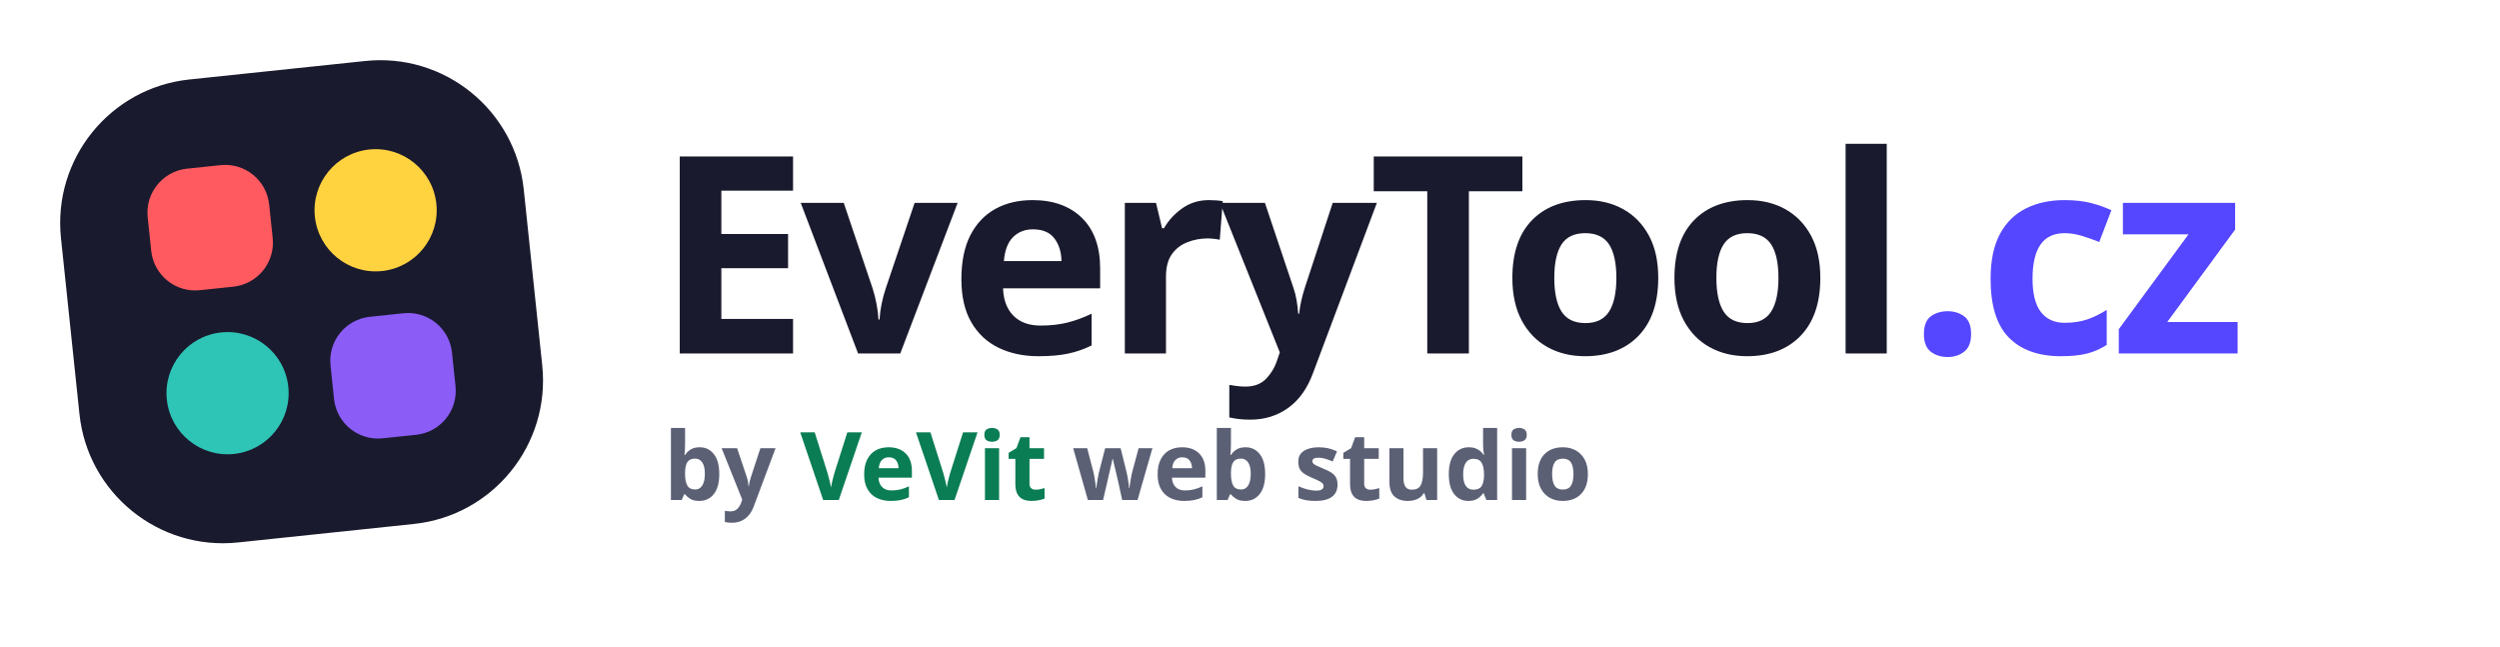
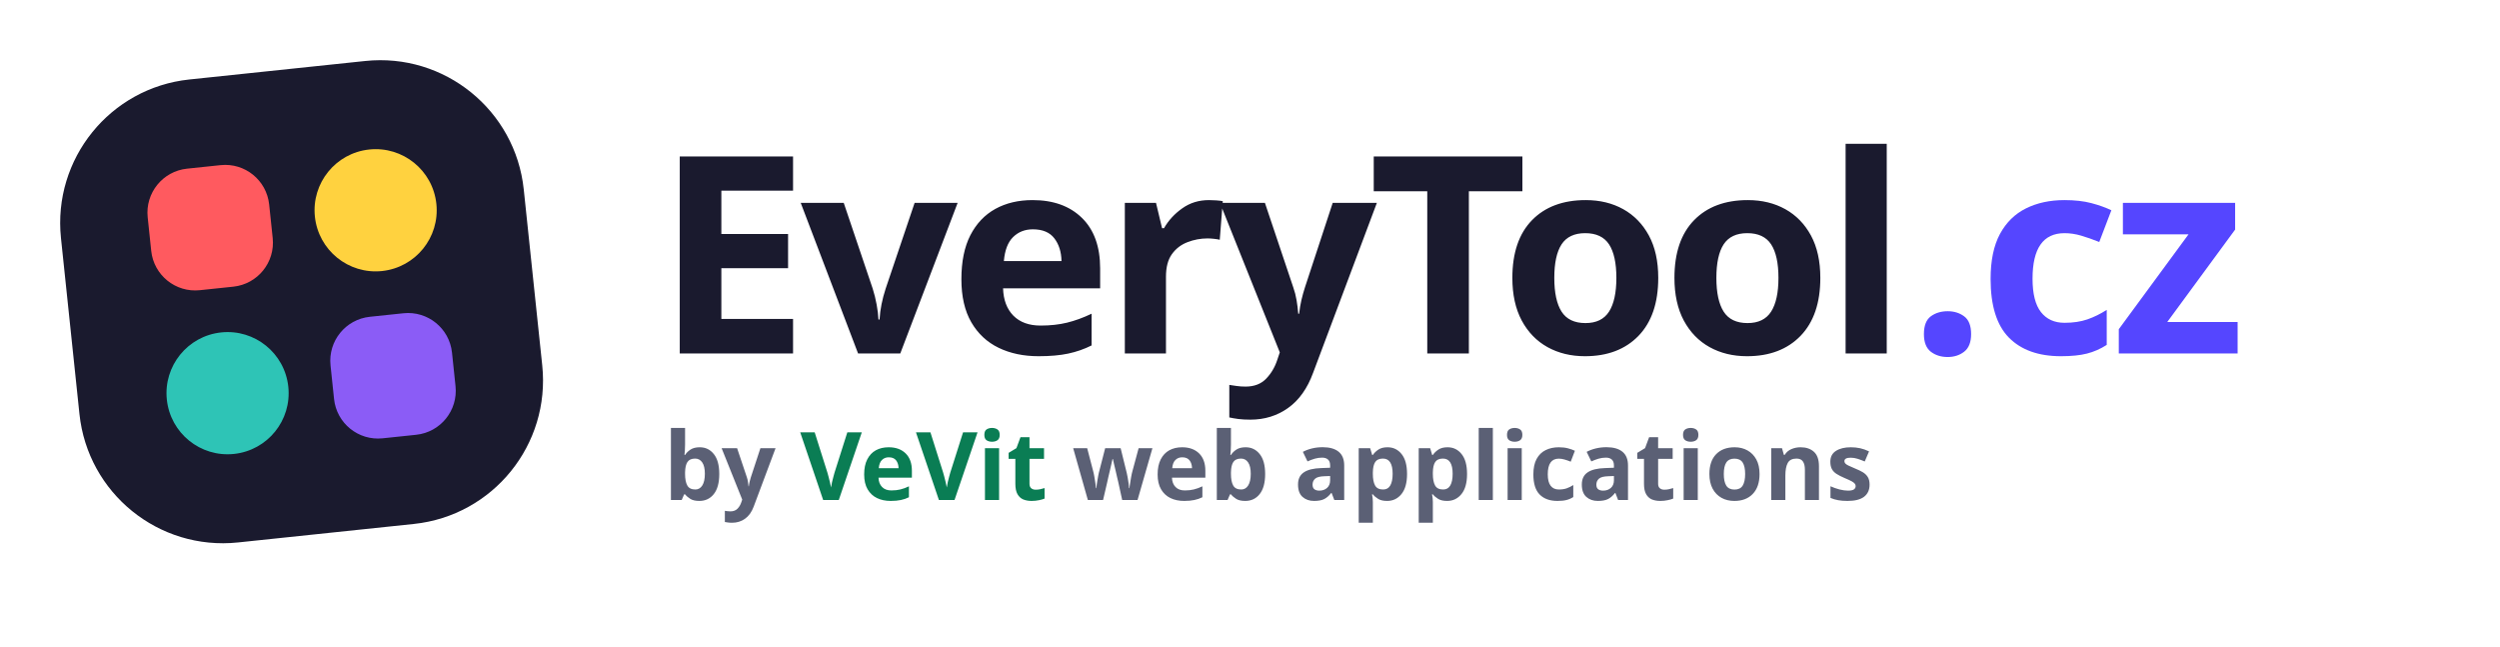
- <svg xmlns="http://www.w3.org/2000/svg" viewBox="0 0 580 150" role="img" aria-label="EveryTool.cz by VeVit web studio">
+ <svg xmlns="http://www.w3.org/2000/svg" viewBox="0 0 580 150" role="img" aria-label="EveryTool.cz by VeVit web applications">
  <g transform="translate(16 16) rotate(-6 54 54) scale(1.08)">
    <rect width="100" height="100" rx="31" fill="#1A1A2E" />
    <rect x="19" y="19" width="26.25" height="26.25" rx="9.5" fill="#FF5A5F" />
    <circle cx="67.875" cy="32.125" r="13.125" fill="#FFD23F" />
    <circle cx="32.125" cy="67.875" r="13.125" fill="#2EC4B6" />
    <rect x="54.75" y="54.75" width="26.25" height="26.25" rx="9.5" fill="#8B5CF6" />
  </g>
  <text x="152" y="82" font-family="'Bricolage Grotesque','Plus Jakarta Sans',sans-serif" font-size="64" font-weight="800" letter-spacing="-2" fill="#1A1A2E">EveryTool<tspan fill="#5546FF">.cz</tspan>
  </text>
-   <text x="154" y="116" font-family="'Plus Jakarta Sans',sans-serif" font-size="22" font-weight="600" fill="#5B6075">by <tspan fill="#0A7D54" font-weight="700">VeVit</tspan> web studio</text>
+   <text x="154" y="116" font-family="'Plus Jakarta Sans',sans-serif" font-size="22" font-weight="600" fill="#5B6075">by <tspan fill="#0A7D54" font-weight="700">VeVit</tspan> web applications</text>
</svg>
